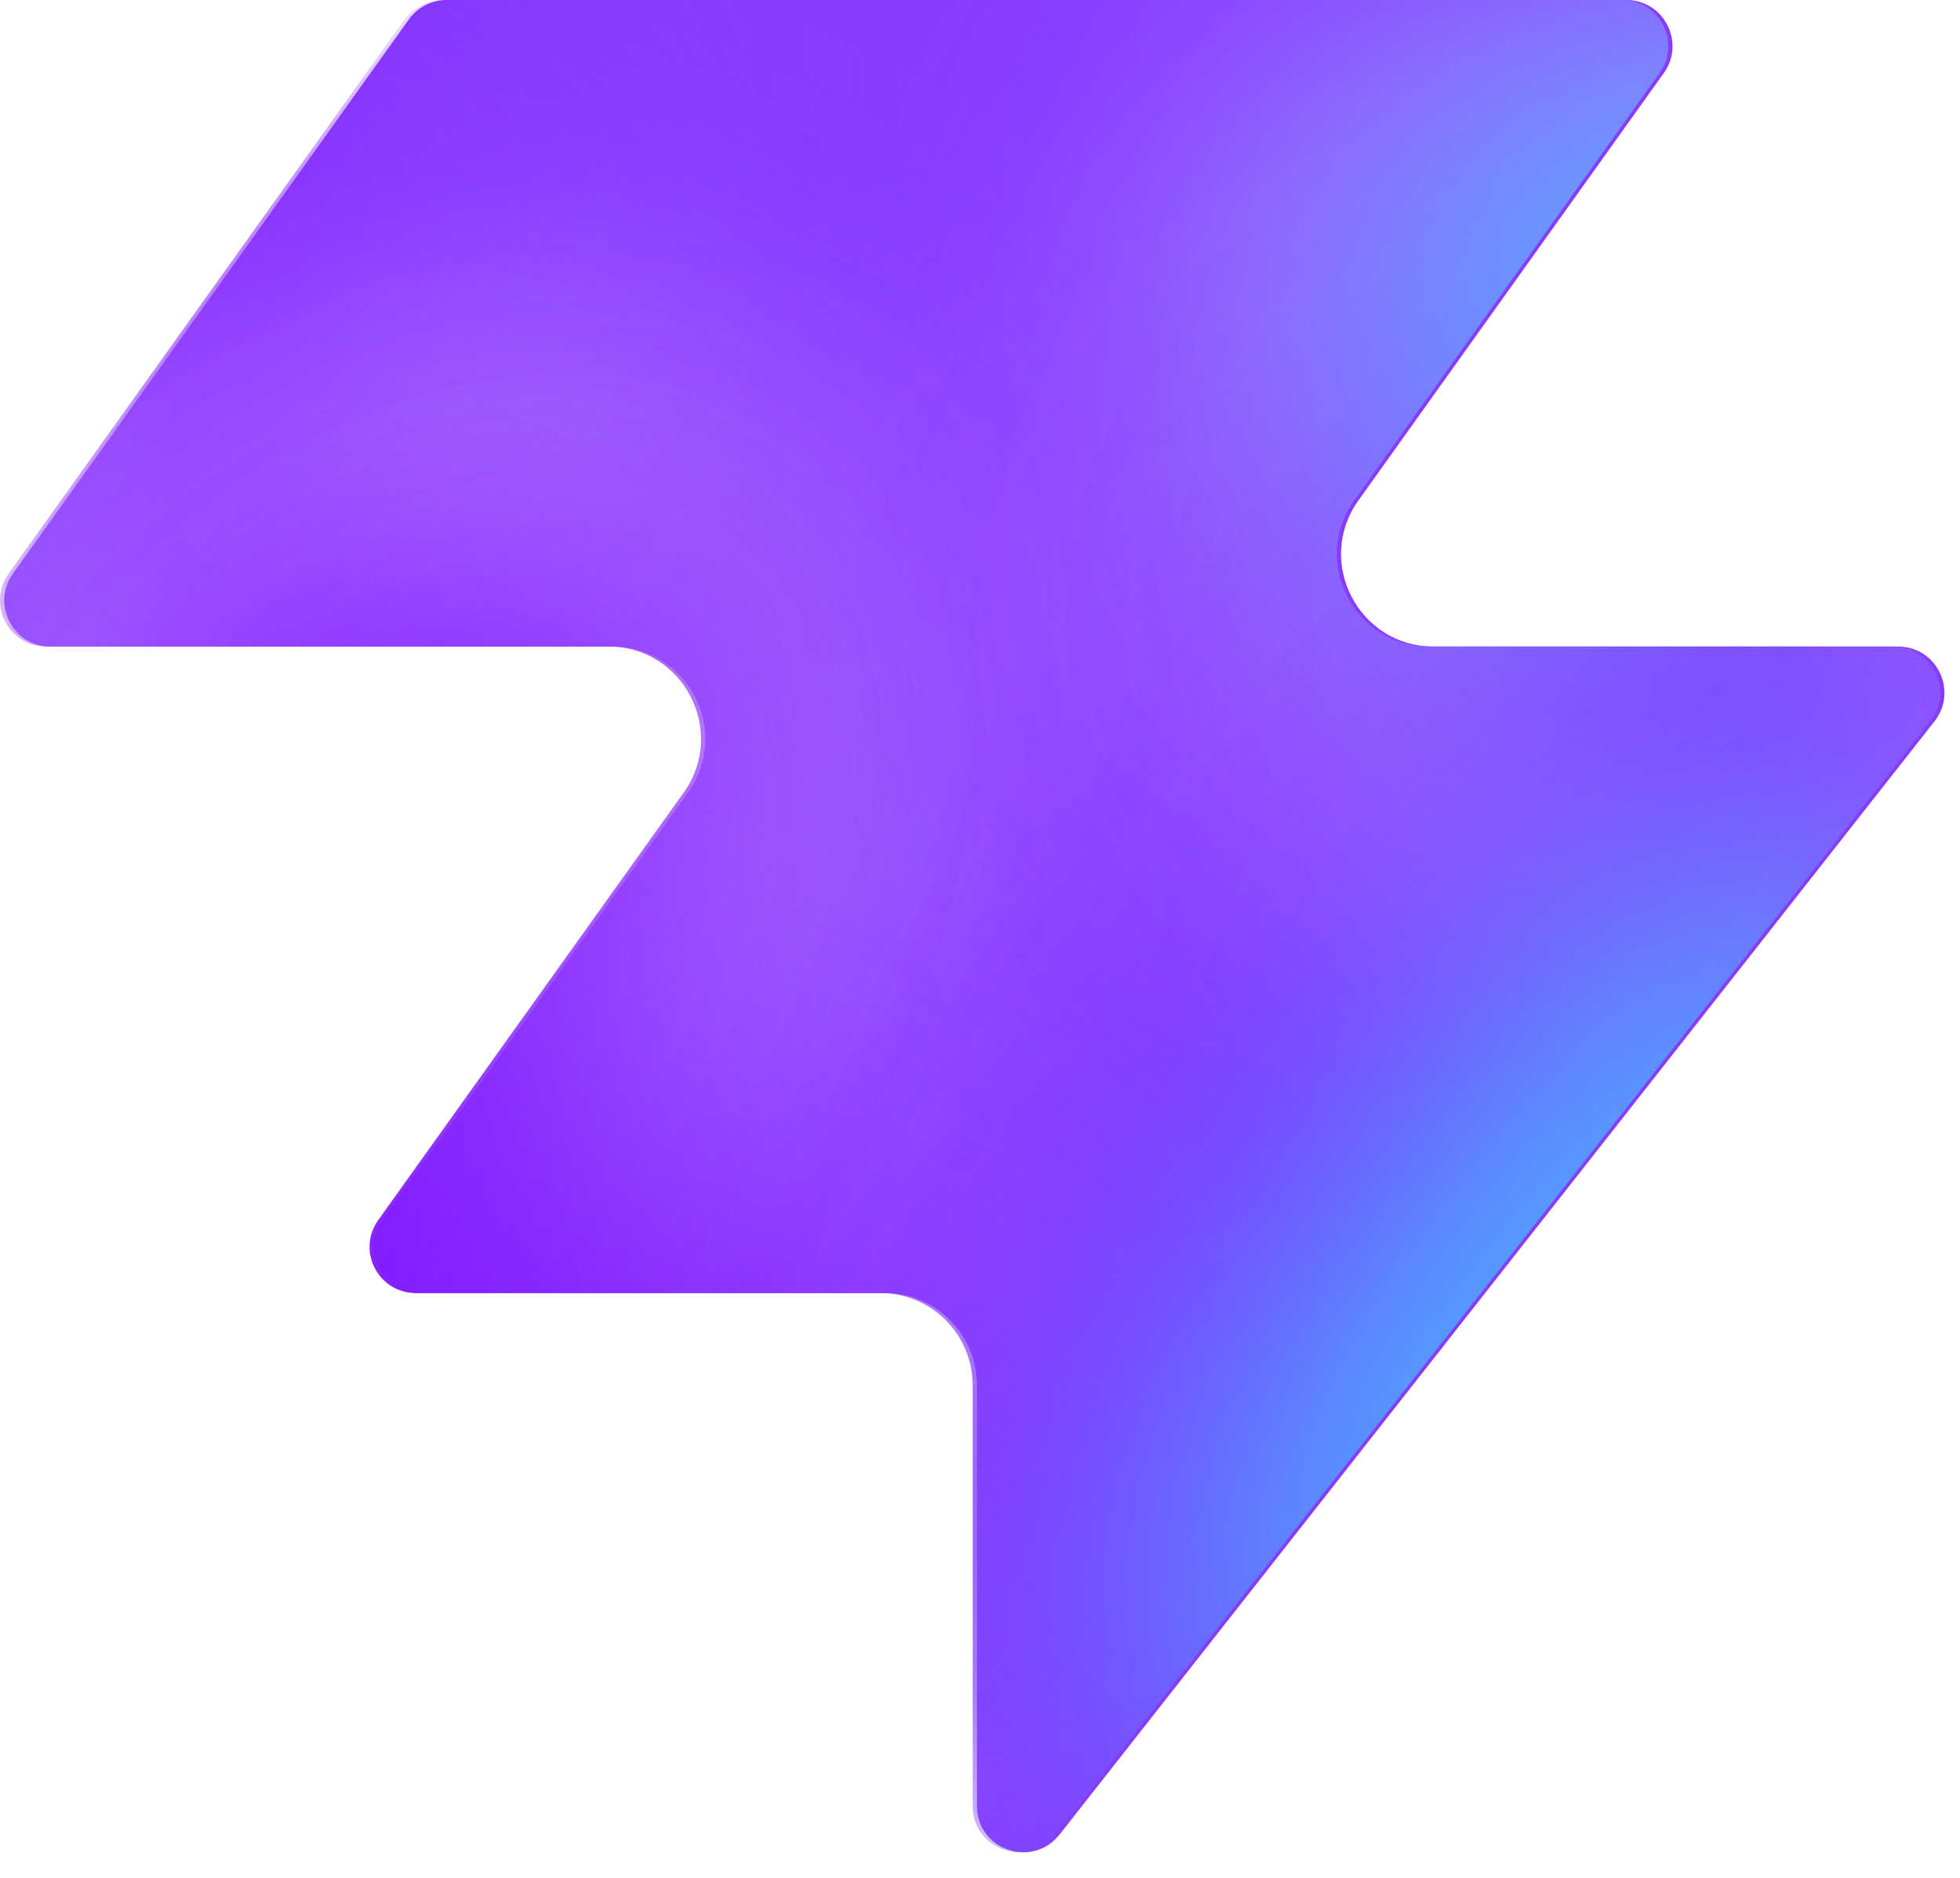
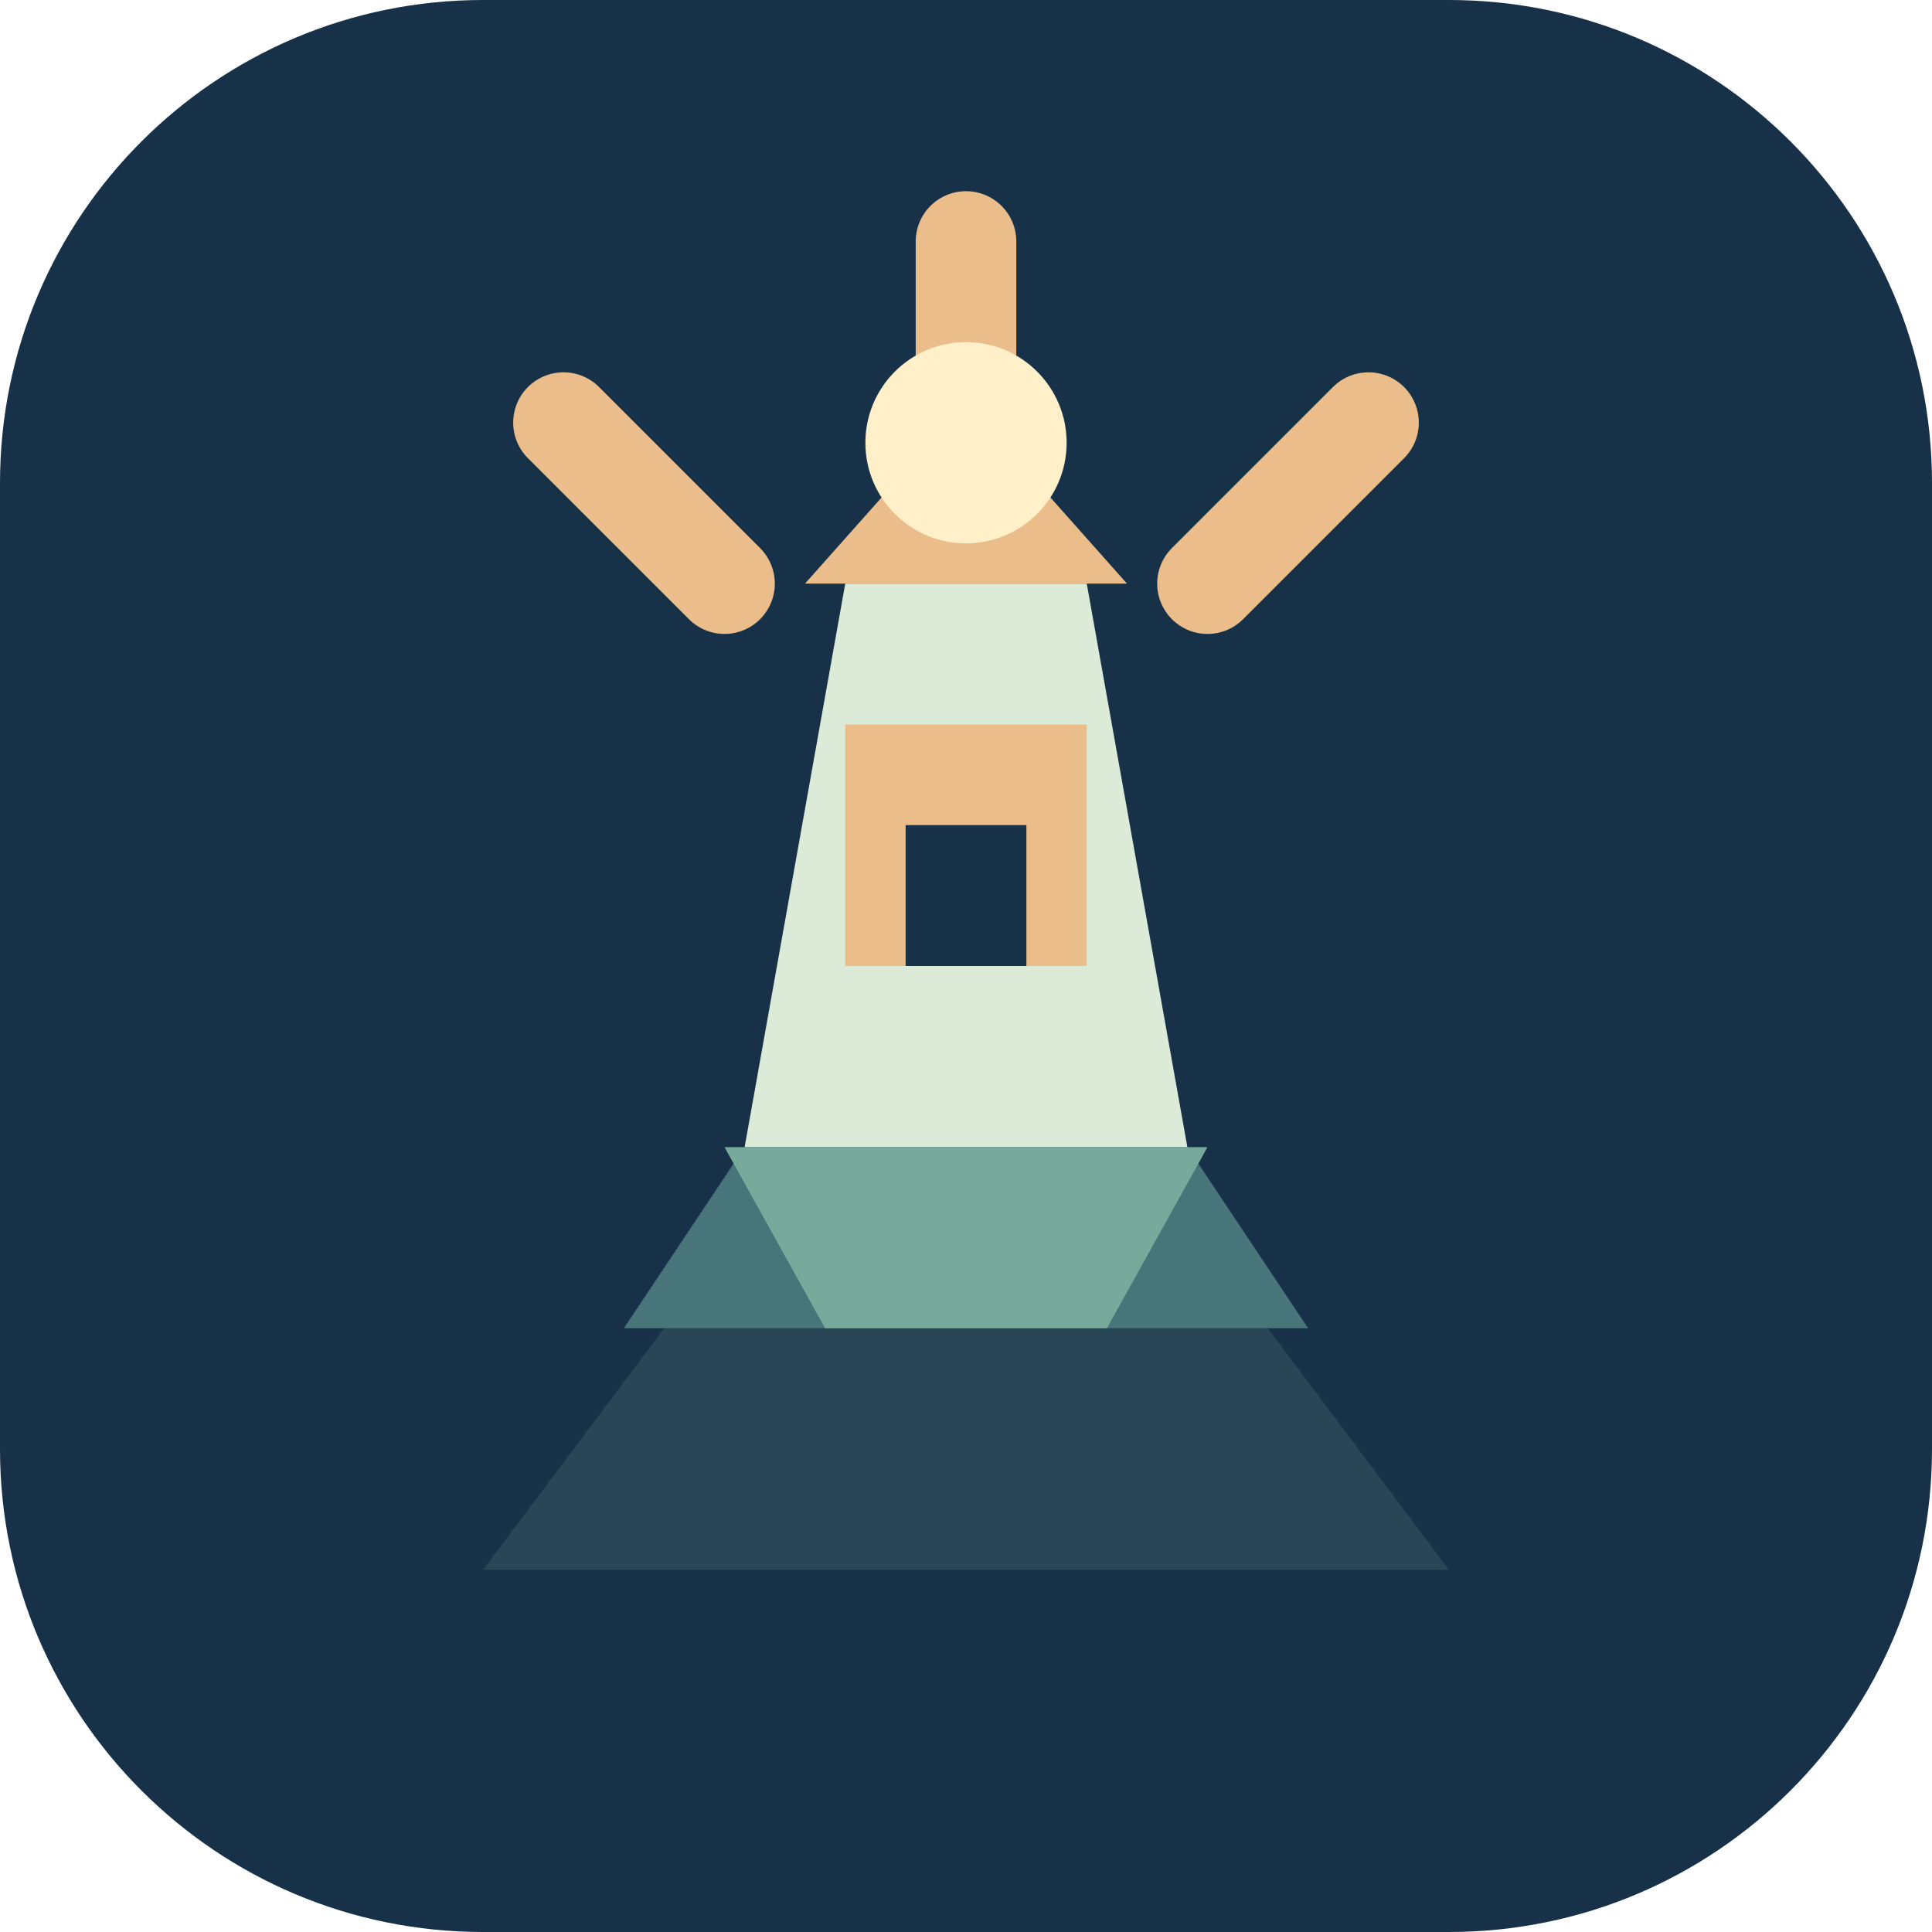
- <svg xmlns="http://www.w3.org/2000/svg" width="48" height="46" fill="none" viewBox="0 0 48 46">
-   <path fill="#863bff" d="M25.946 44.938c-.664.845-2.021.375-2.021-.698V33.937a2.26 2.26 0 0 0-2.262-2.262H10.287c-.92 0-1.456-1.04-.92-1.788l7.48-10.471c1.07-1.497 0-3.578-1.842-3.578H1.237c-.92 0-1.456-1.04-.92-1.788L10.013.474c.214-.297.556-.474.92-.474h28.894c.92 0 1.456 1.04.92 1.788l-7.48 10.471c-1.07 1.498 0 3.579 1.842 3.579h11.377c.943 0 1.473 1.088.89 1.83L25.947 44.94z" style="fill:#863bff;fill:color(display-p3 .525 .23 1);fill-opacity:1" />
-   <mask id="a" width="48" height="46" x="0" y="0" maskUnits="userSpaceOnUse" style="mask-type:alpha">
-     <path fill="#000" d="M25.842 44.938c-.664.844-2.021.375-2.021-.698V33.937a2.26 2.26 0 0 0-2.262-2.262H10.183c-.92 0-1.456-1.04-.92-1.788l7.48-10.471c1.07-1.498 0-3.579-1.842-3.579H1.133c-.92 0-1.456-1.04-.92-1.787L9.91.473c.214-.297.556-.474.92-.474h28.894c.92 0 1.456 1.04.92 1.788l-7.48 10.471c-1.07 1.498 0 3.578 1.842 3.578h11.377c.943 0 1.473 1.088.89 1.832L25.843 44.94z" style="fill:#000;fill-opacity:1" />
-   </mask>
-   <g mask="url(#a)">
-     <g filter="url(#b)">
-       <ellipse cx="5.508" cy="14.704" fill="#ede6ff" rx="5.508" ry="14.704" style="fill:#ede6ff;fill:color(display-p3 .927 .903 1);fill-opacity:1" transform="matrix(.00324 1 1 -.00324 -4.47 31.516)" />
-     </g>
-     <g filter="url(#c)">
-       <ellipse cx="10.399" cy="29.851" fill="#ede6ff" rx="10.399" ry="29.851" style="fill:#ede6ff;fill:color(display-p3 .927 .903 1);fill-opacity:1" transform="matrix(.00324 1 1 -.00324 -39.328 7.883)" />
-     </g>
-     <g filter="url(#d)">
-       <ellipse cx="5.508" cy="30.487" fill="#7e14ff" rx="5.508" ry="30.487" style="fill:#7e14ff;fill:color(display-p3 .492 .077 1);fill-opacity:1" transform="rotate(89.814 -25.913 -14.639)scale(1 -1)" />
-     </g>
-     <g filter="url(#e)">
-       <ellipse cx="5.508" cy="30.599" fill="#7e14ff" rx="5.508" ry="30.599" style="fill:#7e14ff;fill:color(display-p3 .492 .077 1);fill-opacity:1" transform="rotate(89.814 -32.644 -3.334)scale(1 -1)" />
-     </g>
-     <g filter="url(#f)">
-       <ellipse cx="5.508" cy="30.599" fill="#7e14ff" rx="5.508" ry="30.599" style="fill:#7e14ff;fill:color(display-p3 .492 .077 1);fill-opacity:1" transform="matrix(.00324 1 1 -.00324 -34.34 30.47)" />
-     </g>
-     <g filter="url(#g)">
-       <ellipse cx="14.072" cy="22.078" fill="#ede6ff" rx="14.072" ry="22.078" style="fill:#ede6ff;fill:color(display-p3 .927 .903 1);fill-opacity:1" transform="rotate(93.35 24.506 48.493)scale(-1 1)" />
-     </g>
-     <g filter="url(#h)">
-       <ellipse cx="3.47" cy="21.501" fill="#7e14ff" rx="3.47" ry="21.501" style="fill:#7e14ff;fill:color(display-p3 .492 .077 1);fill-opacity:1" transform="rotate(89.009 28.708 47.59)scale(-1 1)" />
-     </g>
-     <g filter="url(#i)">
-       <ellipse cx="3.47" cy="21.501" fill="#7e14ff" rx="3.47" ry="21.501" style="fill:#7e14ff;fill:color(display-p3 .492 .077 1);fill-opacity:1" transform="rotate(89.009 28.708 47.59)scale(-1 1)" />
-     </g>
-     <g filter="url(#j)">
-       <ellipse cx=".387" cy="8.972" fill="#7e14ff" rx="4.407" ry="29.108" style="fill:#7e14ff;fill:color(display-p3 .492 .077 1);fill-opacity:1" transform="rotate(39.51 .387 8.972)" />
-     </g>
-     <g filter="url(#k)">
-       <ellipse cx="47.523" cy="-6.092" fill="#7e14ff" rx="4.407" ry="29.108" style="fill:#7e14ff;fill:color(display-p3 .492 .077 1);fill-opacity:1" transform="rotate(37.892 47.523 -6.092)" />
-     </g>
-     <g filter="url(#l)">
-       <ellipse cx="41.412" cy="6.333" fill="#47bfff" rx="5.971" ry="9.665" style="fill:#47bfff;fill:color(display-p3 .28 .748 1);fill-opacity:1" transform="rotate(37.892 41.412 6.333)" />
-     </g>
-     <g filter="url(#m)">
-       <ellipse cx="-1.879" cy="38.332" fill="#7e14ff" rx="4.407" ry="29.108" style="fill:#7e14ff;fill:color(display-p3 .492 .077 1);fill-opacity:1" transform="rotate(37.892 -1.88 38.332)" />
-     </g>
-     <g filter="url(#n)">
-       <ellipse cx="-1.879" cy="38.332" fill="#7e14ff" rx="4.407" ry="29.108" style="fill:#7e14ff;fill:color(display-p3 .492 .077 1);fill-opacity:1" transform="rotate(37.892 -1.88 38.332)" />
-     </g>
-     <g filter="url(#o)">
-       <ellipse cx="35.651" cy="29.907" fill="#7e14ff" rx="4.407" ry="29.108" style="fill:#7e14ff;fill:color(display-p3 .492 .077 1);fill-opacity:1" transform="rotate(37.892 35.651 29.907)" />
-     </g>
-     <g filter="url(#p)">
-       <ellipse cx="38.418" cy="32.4" fill="#47bfff" rx="5.971" ry="15.297" style="fill:#47bfff;fill:color(display-p3 .28 .748 1);fill-opacity:1" transform="rotate(37.892 38.418 32.4)" />
-     </g>
-   </g>
-   <defs>
-     <filter id="b" width="60.045" height="41.654" x="-19.77" y="16.149" color-interpolation-filters="sRGB" filterUnits="userSpaceOnUse">
-       <feFlood flood-opacity="0" result="BackgroundImageFix" />
-       <feBlend in="SourceGraphic" in2="BackgroundImageFix" result="shape" />
-       <feGaussianBlur result="effect1_foregroundBlur_2002_17158" stdDeviation="7.659" />
-     </filter>
-     <filter id="c" width="90.34" height="51.437" x="-54.613" y="-7.533" color-interpolation-filters="sRGB" filterUnits="userSpaceOnUse">
-       <feFlood flood-opacity="0" result="BackgroundImageFix" />
-       <feBlend in="SourceGraphic" in2="BackgroundImageFix" result="shape" />
-       <feGaussianBlur result="effect1_foregroundBlur_2002_17158" stdDeviation="7.659" />
-     </filter>
-     <filter id="d" width="79.355" height="29.4" x="-49.64" y="2.03" color-interpolation-filters="sRGB" filterUnits="userSpaceOnUse">
-       <feFlood flood-opacity="0" result="BackgroundImageFix" />
-       <feBlend in="SourceGraphic" in2="BackgroundImageFix" result="shape" />
-       <feGaussianBlur result="effect1_foregroundBlur_2002_17158" stdDeviation="4.596" />
-     </filter>
-     <filter id="e" width="79.579" height="29.4" x="-45.045" y="20.029" color-interpolation-filters="sRGB" filterUnits="userSpaceOnUse">
-       <feFlood flood-opacity="0" result="BackgroundImageFix" />
-       <feBlend in="SourceGraphic" in2="BackgroundImageFix" result="shape" />
-       <feGaussianBlur result="effect1_foregroundBlur_2002_17158" stdDeviation="4.596" />
-     </filter>
-     <filter id="f" width="79.579" height="29.4" x="-43.513" y="21.178" color-interpolation-filters="sRGB" filterUnits="userSpaceOnUse">
-       <feFlood flood-opacity="0" result="BackgroundImageFix" />
-       <feBlend in="SourceGraphic" in2="BackgroundImageFix" result="shape" />
-       <feGaussianBlur result="effect1_foregroundBlur_2002_17158" stdDeviation="4.596" />
-     </filter>
-     <filter id="g" width="74.749" height="58.852" x="15.756" y="-17.901" color-interpolation-filters="sRGB" filterUnits="userSpaceOnUse">
-       <feFlood flood-opacity="0" result="BackgroundImageFix" />
-       <feBlend in="SourceGraphic" in2="BackgroundImageFix" result="shape" />
-       <feGaussianBlur result="effect1_foregroundBlur_2002_17158" stdDeviation="7.659" />
-     </filter>
-     <filter id="h" width="61.377" height="25.362" x="23.548" y="2.284" color-interpolation-filters="sRGB" filterUnits="userSpaceOnUse">
-       <feFlood flood-opacity="0" result="BackgroundImageFix" />
-       <feBlend in="SourceGraphic" in2="BackgroundImageFix" result="shape" />
-       <feGaussianBlur result="effect1_foregroundBlur_2002_17158" stdDeviation="4.596" />
-     </filter>
-     <filter id="i" width="61.377" height="25.362" x="23.548" y="2.284" color-interpolation-filters="sRGB" filterUnits="userSpaceOnUse">
-       <feFlood flood-opacity="0" result="BackgroundImageFix" />
-       <feBlend in="SourceGraphic" in2="BackgroundImageFix" result="shape" />
-       <feGaussianBlur result="effect1_foregroundBlur_2002_17158" stdDeviation="4.596" />
-     </filter>
-     <filter id="j" width="56.045" height="63.649" x="-27.636" y="-22.853" color-interpolation-filters="sRGB" filterUnits="userSpaceOnUse">
-       <feFlood flood-opacity="0" result="BackgroundImageFix" />
-       <feBlend in="SourceGraphic" in2="BackgroundImageFix" result="shape" />
-       <feGaussianBlur result="effect1_foregroundBlur_2002_17158" stdDeviation="4.596" />
-     </filter>
-     <filter id="k" width="54.814" height="64.646" x="20.116" y="-38.415" color-interpolation-filters="sRGB" filterUnits="userSpaceOnUse">
-       <feFlood flood-opacity="0" result="BackgroundImageFix" />
-       <feBlend in="SourceGraphic" in2="BackgroundImageFix" result="shape" />
-       <feGaussianBlur result="effect1_foregroundBlur_2002_17158" stdDeviation="4.596" />
-     </filter>
-     <filter id="l" width="33.541" height="35.313" x="24.641" y="-11.323" color-interpolation-filters="sRGB" filterUnits="userSpaceOnUse">
-       <feFlood flood-opacity="0" result="BackgroundImageFix" />
-       <feBlend in="SourceGraphic" in2="BackgroundImageFix" result="shape" />
-       <feGaussianBlur result="effect1_foregroundBlur_2002_17158" stdDeviation="4.596" />
-     </filter>
-     <filter id="m" width="54.814" height="64.646" x="-29.286" y="6.009" color-interpolation-filters="sRGB" filterUnits="userSpaceOnUse">
-       <feFlood flood-opacity="0" result="BackgroundImageFix" />
-       <feBlend in="SourceGraphic" in2="BackgroundImageFix" result="shape" />
-       <feGaussianBlur result="effect1_foregroundBlur_2002_17158" stdDeviation="4.596" />
-     </filter>
-     <filter id="n" width="54.814" height="64.646" x="-29.286" y="6.009" color-interpolation-filters="sRGB" filterUnits="userSpaceOnUse">
-       <feFlood flood-opacity="0" result="BackgroundImageFix" />
-       <feBlend in="SourceGraphic" in2="BackgroundImageFix" result="shape" />
-       <feGaussianBlur result="effect1_foregroundBlur_2002_17158" stdDeviation="4.596" />
-     </filter>
-     <filter id="o" width="54.814" height="64.646" x="8.244" y="-2.416" color-interpolation-filters="sRGB" filterUnits="userSpaceOnUse">
-       <feFlood flood-opacity="0" result="BackgroundImageFix" />
-       <feBlend in="SourceGraphic" in2="BackgroundImageFix" result="shape" />
-       <feGaussianBlur result="effect1_foregroundBlur_2002_17158" stdDeviation="4.596" />
-     </filter>
-     <filter id="p" width="39.409" height="43.623" x="18.713" y="10.588" color-interpolation-filters="sRGB" filterUnits="userSpaceOnUse">
-       <feFlood flood-opacity="0" result="BackgroundImageFix" />
-       <feBlend in="SourceGraphic" in2="BackgroundImageFix" result="shape" />
-       <feGaussianBlur result="effect1_foregroundBlur_2002_17158" stdDeviation="4.596" />
-     </filter>
-   </defs>
+ <svg xmlns="http://www.w3.org/2000/svg" viewBox="0 0 96 96">
+   <rect width="96" height="96" rx="24" fill="#173248" />
+   <path d="M48 12v11M28 21l8 8M68 21l-8 8" stroke="#EABD8A" stroke-width="5" stroke-linecap="round" />
+   <path d="M24 78h48l-9-12H33z" fill="#294657" />
+   <path d="M31 66h34l-6-9H37z" fill="#47757A" />
+   <path d="M37 57h22l-5-28H42z" fill="#DCEBD7" />
+   <path d="M40 29h16l-8-9z" fill="#EABD8A" />
+   <path d="M42 36h12v12H42z" fill="#EABD8A" />
+   <path d="M45 41h6v7h-6z" fill="#173248" />
+   <path d="M36 57h24l-5 9H41z" fill="#78AA9C" />
+   <circle cx="48" cy="22" r="5" fill="#FFF0C9" />
</svg>
